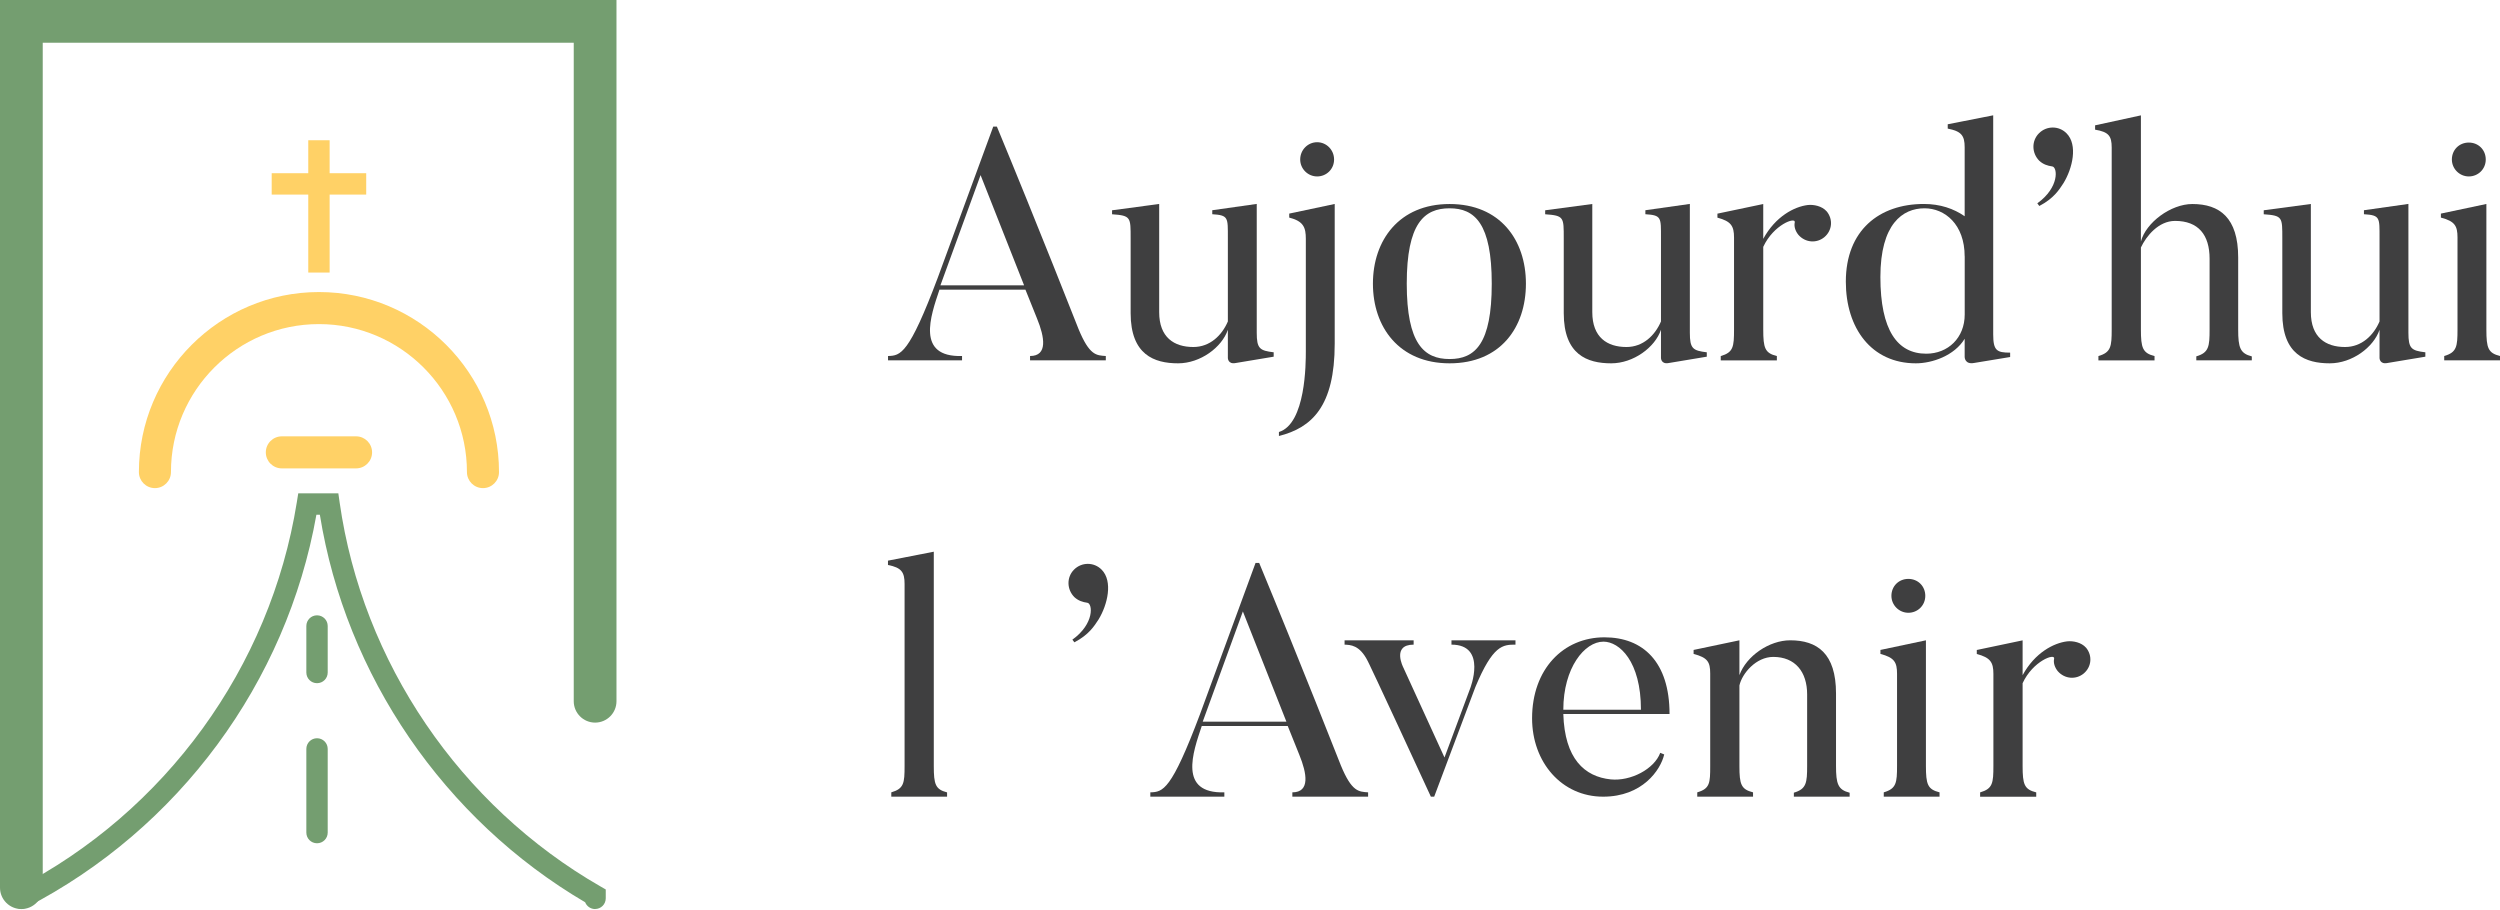
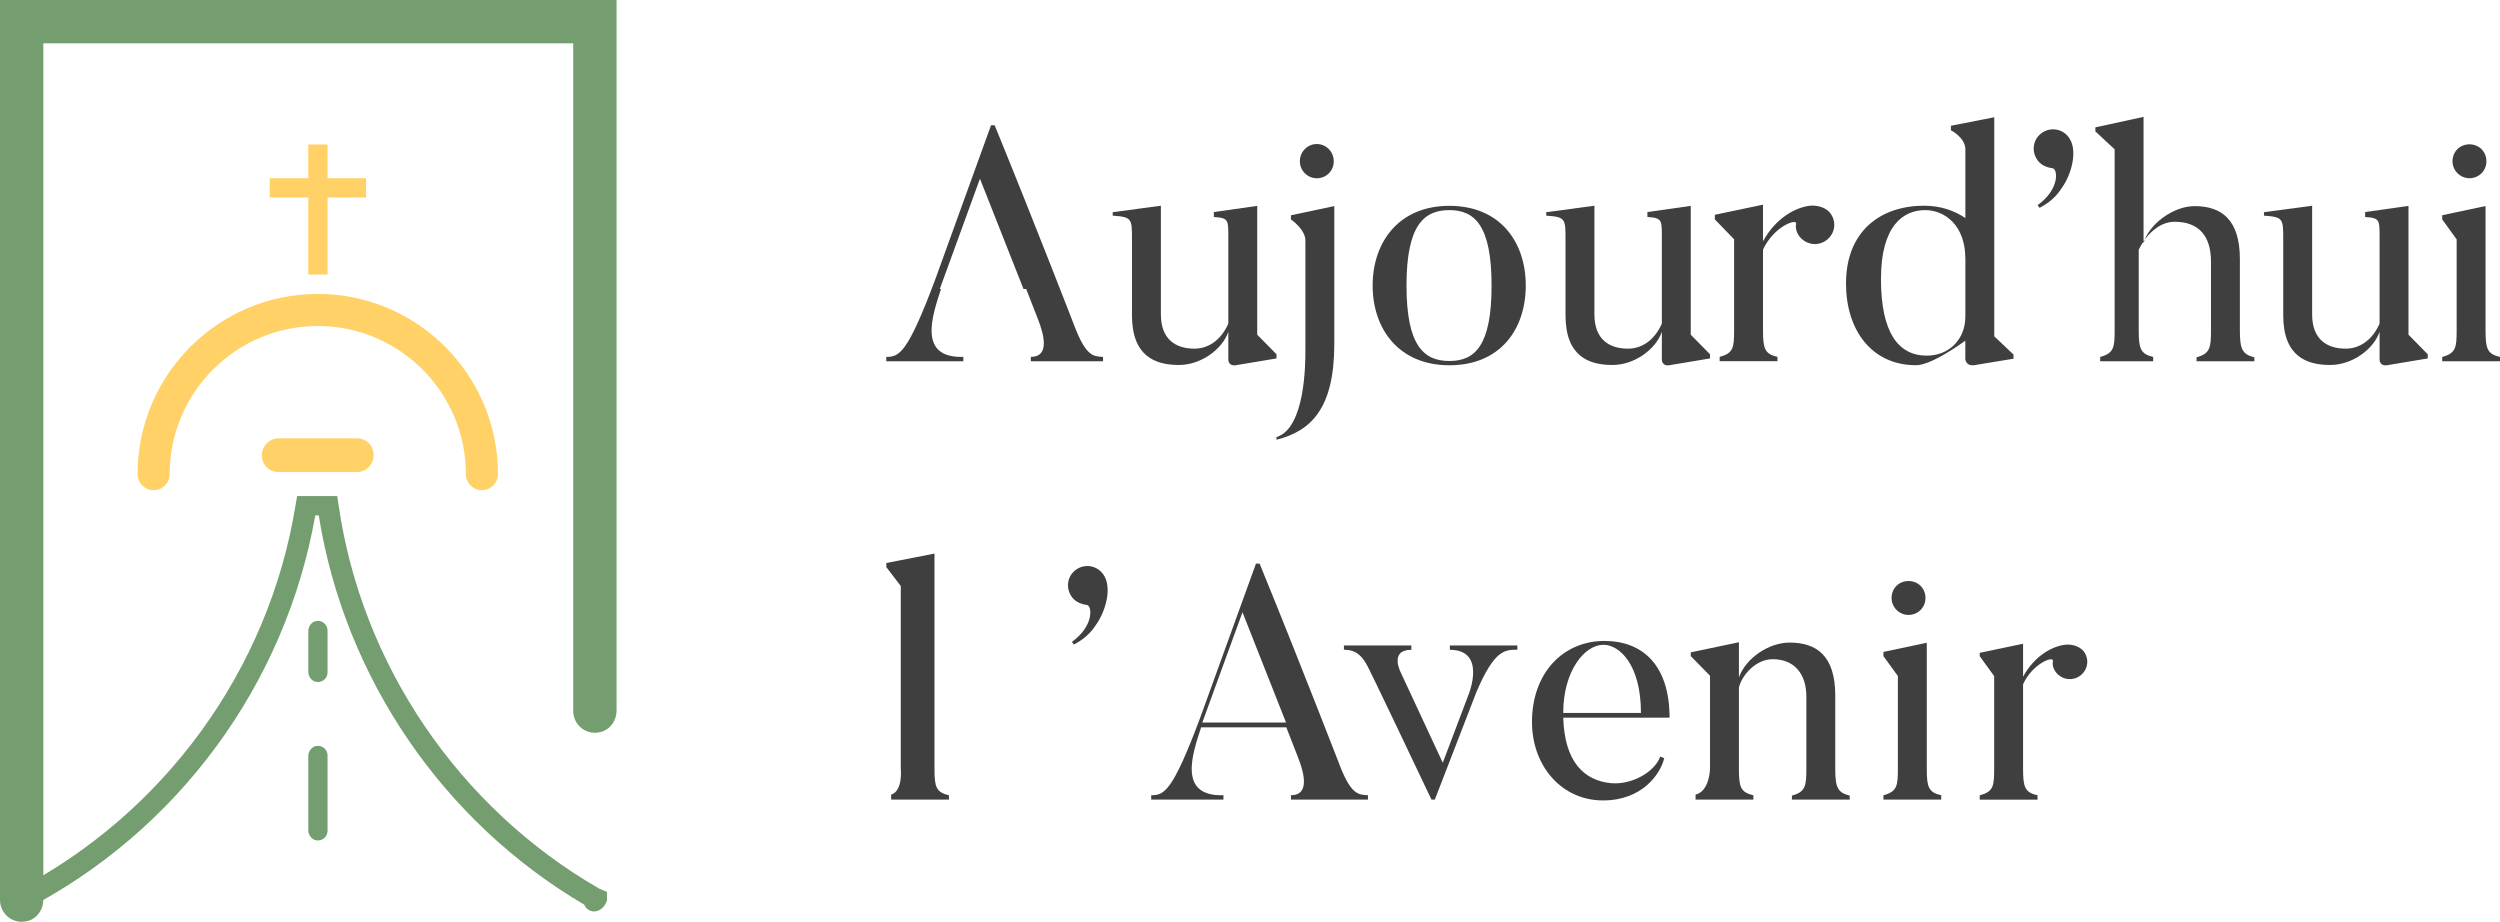
- <svg xmlns="http://www.w3.org/2000/svg" id="Calque_2" data-name="Calque 2" viewBox="0 0 519.44 188.88">
+ <svg xmlns="http://www.w3.org/2000/svg" id="Calque_2" data-name="Calque 2" viewBox="0 0 519 191.37">
  <defs>
    <style>
      .cls-1 {
        fill: #3f3f40;
      }

      .cls-2 {
        fill: #ffd166;
      }

      .cls-3 {
        fill: #749e70;
      }
    </style>
  </defs>
  <g id="Calque_4" data-name="Calque 4">
    <g>
      <g>
        <g>
-           <path class="cls-3" d="M4.44,188.88c-2.45,0-4.44-1.99-4.44-4.44V0H128.09V145.7c0,2.45-1.99,4.44-4.44,4.44s-4.44-1.99-4.44-4.44V8.88H8.88V184.44c0,2.45-1.99,4.44-4.44,4.44Z" />
+           <path class="cls-3" d="M5.94,191.14c-3.1,.96-5.94-1.33-5.94-4.28V0H128V147.52c0,1.96-1.19,3.79-3.06,4.38-3.1,.96-5.94-1.33-5.94-4.28V9H9V186.77c0,1.96-1.19,3.79-3.06,4.38Z" />
          <g>
-             <path class="cls-3" d="M123.65,188.88c-.94,0-1.74-.58-2.07-1.41-29.3-17.21-49.76-47.13-55.12-80.52h-.72c-6.19,34.88-28.62,65.29-60.29,81.61-1.09,.57-2.43,.13-2.99-.96-.56-1.09-.13-2.43,.96-2.99,30.98-15.97,52.76-45.96,58.25-80.24l.3-1.87h8.33l.27,1.91c4.73,33.18,24.99,62.99,54.18,79.76l1.11,.64v1.84c0,1.23-.99,2.22-2.22,2.22Z" />
-             <path class="cls-3" d="M65.87,141.95c-1.23,0-2.22-.99-2.22-2.22v-9.66c0-1.23,.99-2.22,2.22-2.22s2.22,.99,2.22,2.22v9.66c0,1.23-.99,2.22-2.22,2.22Z" />
-             <path class="cls-3" d="M65.87,175.21c-1.23,0-2.22-.99-2.22-2.22v-17.38c0-1.23,.99-2.22,2.22-2.22s2.22,.99,2.22,2.22v17.38c0,1.23-.99,2.22-2.22,2.22Z" />
+             <path class="cls-3" d="M123.36,189.22c-.94,0-1.74-.58-2.07-1.41-29.3-17.21-49.76-47.13-55.12-80.81h-.72c-6.19,35.18-28.62,65.59-60.29,81.91-1.09,.57-2.43,.13-2.99-.96-.56-1.09-.13-2.43,.96-2.99,30.98-15.97,52.76-45.96,58.25-80.24l.3-1.73h8.33l.27,1.76c4.73,33.18,24.99,62.99,54.18,79.76l1.54,.64v1.84c-.42,1.23-1.42,2.22-2.64,2.22Z" />
+             <path class="cls-3" d="M64,139.44v-8.4c0-1.02,.7-1.99,1.71-2.13,1.23-.17,2.29,.78,2.29,1.98v8.7c0,1.2-1.05,2.15-2.29,1.98-1.01-.14-1.71-1.11-1.71-2.13Z" />
+             <path class="cls-3" d="M64,172.32v-15.34c0-1.02,.7-1.99,1.71-2.13,1.23-.17,2.29,.78,2.29,1.98v15.65c0,1.2-1.05,2.15-2.29,1.98-1.01-.14-1.71-1.11-1.71-2.13Z" />
          </g>
        </g>
        <g>
-           <path class="cls-2" d="M100.35,101.42c-1.84,0-3.33-1.49-3.33-3.33,0-16.95-13.79-30.75-30.75-30.75s-30.75,13.79-30.75,30.75c0,1.84-1.49,3.33-3.33,3.33s-3.33-1.49-3.33-3.33c0-20.63,16.78-37.41,37.41-37.41s37.41,16.78,37.41,37.41c0,1.84-1.49,3.33-3.33,3.33Z" />
-           <path class="cls-2" d="M73.98,97.32h-15.42c-1.84,0-3.33-1.49-3.33-3.33s1.49-3.33,3.33-3.33h15.42c1.84,0,3.33,1.49,3.33,3.33s-1.49,3.33-3.33,3.33Z" />
+           <path class="cls-2" d="M100.05,101.76c-1.84,0-3.33-1.49-3.33-3.33,0-16.95-13.79-30.75-30.75-30.75s-30.75,13.79-30.75,30.75c0,1.84-1.49,3.33-3.33,3.33s-3.33-1.49-3.33-3.33c0-20.63,16.78-37.41,37.41-37.41s37.41,16.78,37.41,37.41c0,1.84-1.49,3.33-3.33,3.33Z" />
+           <path class="cls-2" d="M74.07,98h-16.27c-1.32,0-2.57-.73-3.1-1.94-1.13-2.57,.73-5.06,3.16-5.06h16.27c1.32,0,2.57,.73,3.1,1.94,1.13,2.57-.73,5.06-3.16,5.06Z" />
        </g>
        <g>
-           <rect class="cls-2" x="64.05" y="29.14" width="4.44" height="27.49" />
-           <rect class="cls-2" x="56.45" y="35.99" width="19.64" height="4.44" />
+           <rect class="cls-2" x="64" y="30" width="4" height="27" />
+           <rect class="cls-2" x="56" y="37" width="20" height="4" />
        </g>
      </g>
      <g>
-         <path class="cls-1" d="M229.75,74.87h-15.73v-.9c3.72,0,3.03-3.93,1.45-7.79l-2.41-6h-17.86c-1.86,5.52-4.9,14.07,4.69,13.79v.9h-15.38v-.9c2.62-.07,4.35-.35,10.34-16.28l11.52-31.38h.76c8.41,20.28,16.97,42.07,16.97,42.07,2.28,5.52,3.72,5.45,5.66,5.59v.9Zm-16.97-15.59l-9.04-22.9-8.34,22.9h17.38Z" />
-         <path class="cls-1" d="M264.64,74.11l-7.86,1.31c-1.66,.34-1.66-1.04-1.66-1.04v-5.86c-1.24,3.66-5.72,6.97-10.34,6.97-4.97,0-9.86-1.79-9.86-10.42v-15.52c0-4.41,.07-4.76-3.86-5.03v-.83l9.79-1.31v22.48c0,5.24,3.1,7.24,7.1,7.24,3.45,0,5.93-2.41,7.17-5.31v-17.38c0-4.21,.14-4.69-3.24-4.9v-.83l9.24-1.31v26.76c0,3.31,.62,3.72,3.52,4.07v.9Z" />
-         <path class="cls-1" d="M271.32,49.62c0-2.35-.48-3.66-3.45-4.41v-.83l9.45-2v29.04c0,13.03-4.76,17.45-11.59,19.17v-.83c5.59-1.72,5.59-14.35,5.59-16.76v-23.38Zm-1.17-16.48c0-2,1.59-3.59,3.52-3.59s3.52,1.59,3.52,3.59-1.59,3.52-3.52,3.52-3.52-1.59-3.52-3.52Z" />
-         <path class="cls-1" d="M301.19,75.49c-10.48,0-15.93-7.52-15.93-16.55s5.45-16.55,15.93-16.55,15.86,7.45,15.86,16.55-5.31,16.55-15.86,16.55Zm0-32.21c-5.31,0-8.9,3.17-8.9,15.66s3.59,15.66,8.9,15.66,8.76-3.17,8.76-15.66-3.52-15.66-8.76-15.66Z" />
-         <path class="cls-1" d="M354.63,74.11l-7.86,1.31c-1.66,.34-1.66-1.04-1.66-1.04v-5.86c-1.24,3.66-5.72,6.97-10.34,6.97-4.97,0-9.86-1.79-9.86-10.42v-15.52c0-4.41,.07-4.76-3.86-5.03v-.83l9.79-1.31v22.48c0,5.24,3.1,7.24,7.1,7.24,3.45,0,5.93-2.41,7.17-5.31v-17.38c0-4.21,.14-4.69-3.24-4.9v-.83l9.24-1.31v26.76c0,3.31,.62,3.72,3.52,4.07v.9Z" />
-         <path class="cls-1" d="M379.53,43.9c1.38,1.66,1.17,4-.48,5.38-1.59,1.31-3.93,1.17-5.38-.48-.62-.76-.96-1.72-.76-2.62,.21-1.17-4.41,.48-6.55,5.11v17.17c0,3.86,.34,4.9,2.83,5.52v.9h-11.66v-.9c2.62-.76,2.76-1.93,2.76-5.52v-19.1c0-2.41-.62-3.38-3.45-4.14v-.83l9.52-2v7.24c2.55-4.69,6.48-6.69,9.24-7.03,1.24-.14,2.97,.21,3.93,1.31Z" />
-         <path class="cls-1" d="M417.66,74.18l-7.52,1.24c-1.93,.34-1.93-1.24-1.93-1.24v-3.79c-2.14,3.52-6.76,5.1-10.14,5.1-9.24,0-14.55-7.31-14.55-16.97,0-10.69,6.97-16.14,16.21-16.14,3.38,0,6.21,.97,8.48,2.55v-14.35c0-2.41-.69-3.31-3.52-3.86v-.9l9.45-1.86v45.52c0,3.38,.76,3.79,3.52,3.79v.9Zm-9.45-20.9c0-6.69-4.14-10-8.34-10-4.55,0-9.17,3.24-9.17,14.28s3.52,15.93,9.52,15.93c4.55,0,8-3.31,8-8.14v-12.07Z" />
-         <path class="cls-1" d="M423.31,42.24c4.62-3.31,4.21-7.52,3.1-7.66-.96-.14-1.86-.41-2.69-1.17-1.59-1.59-1.65-4.14-.07-5.72,1.59-1.59,4.14-1.59,5.72,0,2.41,2.41,1.24,7.31-.62,10.35-.9,1.38-2,3.17-5.03,4.76l-.41-.55Z" />
-         <path class="cls-1" d="M467.86,74.87h-11.52v-.83c2.62-.76,2.76-2.07,2.76-5.59v-14.69c0-4.97-2.34-7.86-7.17-7.86-3.45,0-6,3.17-7.1,5.52v17.04c0,3.79,.34,4.9,2.83,5.52v.9h-11.66v-.9c2.62-.76,2.76-2,2.76-5.52V30.66c0-2.41-.62-3.24-3.45-3.72v-.9l9.52-2.07v26.21c1.03-3.93,6.21-7.79,10.69-7.79,5.66,0,9.52,2.83,9.52,11.1v14.97c0,3.79,.41,4.97,2.83,5.59v.83Z" />
-         <path class="cls-1" d="M503.93,74.11l-7.86,1.31c-1.66,.34-1.66-1.04-1.66-1.04v-5.86c-1.24,3.66-5.72,6.97-10.34,6.97-4.97,0-9.86-1.79-9.86-10.42v-15.52c0-4.41,.07-4.76-3.86-5.03v-.83l9.79-1.31v22.48c0,5.24,3.1,7.24,7.1,7.24,3.45,0,5.93-2.41,7.17-5.31v-17.38c0-4.21,.14-4.69-3.24-4.9v-.83l9.24-1.31v26.76c0,3.31,.62,3.72,3.52,4.07v.9Z" />
-         <path class="cls-1" d="M519.44,74.87h-11.59v-.9c2.62-.76,2.76-2,2.76-5.52v-19.1c0-2.41-.55-3.38-3.45-4.14v-.83l9.45-2v26.07c0,3.86,.35,4.9,2.83,5.52v.9Zm-10-41.73c0-2,1.52-3.52,3.52-3.52s3.52,1.52,3.52,3.52-1.59,3.52-3.52,3.52-3.52-1.59-3.52-3.52Z" />
+         <path class="cls-1" d="M229,75h-15v-.91c3.69,0,3-4.02,1.43-7.96l-2.39-6.13h-17.69c-1.84,5.63-4.85,14.37,4.64,14.09v.91h-16v-.9c2.61-.07,4.32-.35,10.29-16.43l11.46-31.67h.75c8.37,20.46,16.87,42.46,16.87,42.46,2.26,5.57,3.7,5.5,5.63,5.64v.9Zm-16.52-15l-9.04-22.9-8.34,22.9h17.38Z" />
+         <path class="cls-1" d="M265,74.41l-8.26,1.38c-1.74,.36-1.74-1.09-1.74-1.09v-5.82c-1.23,3.62-5.67,6.89-10.24,6.89-4.91,0-9.76-1.78-9.76-10.31v-15.48c0-4.57,.07-4.93-4-5.21v-.72l10-1.34v22.57c0,5.14,3.04,7.1,6.97,7.1,3.38,0,5.82-2.37,7.03-5.21v-17.59c0-3.89,.13-4.34-3-4.53v-1.03l9-1.28v26.74l4,4.07v.86Z" />
+         <path class="cls-1" d="M271,49.97c.03-2.35-3-4.41-3-4.41v-.87l9-1.91v28.65c0,13.5-4.93,18.07-12,19.86v-.55c6-1.85,6-15.41,6-18v-22.76Zm-1.15-16.48c0-2,1.59-3.59,3.52-3.59s3.52,1.59,3.52,3.59-1.59,3.52-3.52,3.52-3.52-1.59-3.52-3.52Z" />
+         <path class="cls-1" d="M300.89,75.83c-10.48,0-15.93-7.52-15.93-16.55s5.45-16.55,15.93-16.55,15.86,7.45,15.86,16.55-5.31,16.55-15.86,16.55Zm0-32.21c-5.31,0-8.9,3.17-8.9,15.66s3.59,15.66,8.9,15.66,8.76-3.17,8.76-15.66-3.52-15.66-8.76-15.66Z" />
+         <path class="cls-1" d="M355,74.41l-8.26,1.38c-1.74,.36-1.74-1.09-1.74-1.09v-5.82c-1.23,3.62-5.67,6.89-10.24,6.89-4.91,0-9.76-1.78-9.76-10.31v-15.48c0-4.57,.07-4.93-4-5.21v-.72l10-1.34v22.57c0,5.14,3.04,7.1,6.97,7.1,3.38,0,5.82-2.37,7.03-5.21v-17.59c0-3.89,.13-4.34-3-4.53v-1.03l9-1.28v26.74l4,4.07v.86Z" />
+         <path class="cls-1" d="M379.84,44.09c1.45,1.74,1.23,4.2-.51,5.65-1.67,1.38-4.13,1.23-5.65-.51-.65-.8-1.01-1.81-.8-2.76,.22-1.23-4.64,.51-6.88,5.36v16.74c0,3.86,.37,4.9,3,5.52v.9h-12v-.9c2.85-.76,3-1.93,3-5.52v-18.89l-4-4.14v-.95l10-2.1v7.61c2.68-4.93,6.81-7.03,9.71-7.39,1.3-.14,3.12,.22,4.13,1.38Z" />
+         <path class="cls-1" d="M418,74.47l-7.96,1.31c-2.04,.36-2.04-1.31-2.04-1.31v-3.75s-6.84,5.1-10.22,5.1c-9.24,0-14.55-7.31-14.55-16.97,0-10.69,6.97-16.14,16.21-16.14,3.38,0,6.21,.97,8.57,2.55v-14.35c-.09-2.41-3-3.86-3-3.86v-.94l9-1.77v45.48l4,3.79v.85Zm-10-20.85c0-6.69-4.14-10-8.34-10-4.55,0-9.17,3.24-9.17,14.28s3.52,15.93,9.52,15.93c4.55,0,8-3.31,8-8.14v-12.07Z" />
+         <path class="cls-1" d="M423.01,42.59c4.62-3.31,4.21-7.52,3.1-7.66-.96-.14-1.86-.41-2.69-1.17-1.59-1.59-1.65-4.14-.07-5.72,1.59-1.59,4.14-1.59,5.72,0,2.41,2.41,1.24,7.31-.62,10.35-.9,1.38-2,3.17-5.03,4.76l-.41-.55Z" />
+         <path class="cls-1" d="M468,75h-12v-.83c2.85-.76,3-2.07,3-5.59v-14.28c0-5.22-2.46-8.26-7.54-8.26-3.62,0-6.3,3.33-7.46,5.8v16.74c0,3.79,.37,4.9,3,5.52v.9h-11v-.9c2.85-.76,3-2,3-5.52V31l-4-3.72v-.84l10-2.18v26.24c1.02-3.89,6.14-7.71,10.58-7.71,5.6,0,9.42,2.8,9.42,10.99v14.81c0,3.79,.44,4.97,3,5.59v.83Z" />
+         <path class="cls-1" d="M504,74.41l-8.26,1.38c-1.74,.36-1.74-1.09-1.74-1.09v-5.82c-1.23,3.62-5.67,6.89-10.24,6.89-4.91,0-9.76-1.78-9.76-10.31v-15.48c0-4.57,.07-4.93-4-5.21v-.72l10-1.34v22.57c0,5.14,3.04,7.1,6.97,7.1,3.38,0,5.82-2.37,7.03-5.21v-17.59c0-3.89,.13-4.34-3-4.53v-1.03l9-1.28v26.74l4,4.07v.86Z" />
+         <path class="cls-1" d="M519,75h-12v-.9c2.85-.76,3-2,3-5.52v-18.89l-3-4.14v-.87l9-1.91v25.81c0,3.86,.37,4.9,3,5.52v.9Zm-9.86-41.52c0-2,1.52-3.52,3.52-3.52s3.52,1.52,3.52,3.52-1.59,3.52-3.52,3.52-3.52-1.59-3.52-3.52Z" />
      </g>
      <g>
-         <path class="cls-1" d="M196.78,165.53h-11.59v-.9c2.62-.76,2.76-1.93,2.76-5.45v-37.86c0-2.41-.62-3.38-3.45-3.93v-.9l9.52-1.86v44.56c0,3.79,.34,4.83,2.76,5.45v.9Z" />
-         <path class="cls-1" d="M222.82,132.9c4.62-3.31,4.21-7.52,3.1-7.66-.96-.14-1.86-.41-2.69-1.17-1.59-1.59-1.65-4.14-.07-5.72,1.59-1.59,4.14-1.59,5.72,0,2.41,2.41,1.24,7.31-.62,10.35-.9,1.38-2,3.17-5.03,4.76l-.41-.55Z" />
-         <path class="cls-1" d="M284.25,165.53h-15.73v-.9c3.72,0,3.03-3.93,1.45-7.79l-2.41-6h-17.86c-1.86,5.52-4.9,14.07,4.69,13.79v.9h-15.38v-.9c2.62-.07,4.35-.35,10.34-16.28l11.52-31.38h.76c8.41,20.28,16.97,42.07,16.97,42.07,2.28,5.52,3.72,5.45,5.66,5.59v.9Zm-16.97-15.59l-9.04-22.9-8.34,22.9h17.38Z" />
-         <path class="cls-1" d="M314.88,133.04v.9c-2.62,0-4.69,.07-8.34,8.83l-8.55,22.76h-.69c-12.21-26.48-13.1-28.14-13.1-28.14-1.72-3.45-3.66-3.38-4.83-3.45v-.9h14.35v.9c-4.62,0-2.14,4.76-2.14,4.76l8.55,18.69,5.31-14.28s3.66-9.17-3.86-9.17v-.9h13.31Z" />
-         <path class="cls-1" d="M345.78,156.77c-.76,3.24-4.55,8.76-12.69,8.76-8.62,0-14.76-7.17-14.76-16.28,0-10.21,6.48-16.83,15.04-16.83,8,0,13.52,5.11,13.52,15.93h-22.07c.28,9.31,4.41,13.03,9.86,13.59,4.14,.41,9.03-2.14,10.28-5.52l.83,.34Zm-4.83-9.31c0-10.07-4.48-14.14-7.79-14.14-3.93,0-8.34,5.45-8.34,14.14h16.14Z" />
-         <path class="cls-1" d="M384.31,165.53h-11.59v-.83c2.62-.76,2.76-2.07,2.76-5.59v-14.83c0-4.69-2.48-7.79-7.04-7.79-3.59,0-6.48,3.45-7.03,5.93v16.76c0,3.79,.35,4.83,2.83,5.45v.9h-11.59v-.9c2.62-.76,2.69-1.93,2.69-5.45v-19.24c0-2.41-.55-3.31-3.45-4.07v-.83l9.52-2v7.24c1.45-4,6.21-7.24,10.55-7.24,5.59,0,9.52,2.69,9.52,11.04v15.04c0,3.79,.41,4.97,2.83,5.59v.83Z" />
-         <path class="cls-1" d="M402.99,165.53h-11.59v-.9c2.62-.76,2.76-2,2.76-5.52v-19.1c0-2.41-.55-3.38-3.45-4.14v-.83l9.45-2v26.07c0,3.86,.35,4.9,2.83,5.52v.9Zm-10-41.73c0-2,1.52-3.52,3.52-3.52s3.52,1.52,3.52,3.52-1.59,3.52-3.52,3.52-3.52-1.59-3.52-3.52Z" />
-         <path class="cls-1" d="M433.42,134.56c1.38,1.66,1.17,4-.48,5.38-1.59,1.31-3.93,1.17-5.38-.48-.62-.76-.96-1.72-.76-2.62,.21-1.17-4.41,.48-6.55,5.11v17.17c0,3.86,.34,4.9,2.83,5.52v.9h-11.66v-.9c2.62-.76,2.76-1.93,2.76-5.52v-19.1c0-2.41-.62-3.38-3.45-4.14v-.83l9.52-2v7.24c2.55-4.69,6.48-6.69,9.24-7.03,1.24-.14,2.97,.21,3.93,1.31Z" />
+         <path class="cls-1" d="M197,166h-12v-1.03c2.51-.76,2-5.45,2-5.45v-37.86l-3-3.93v-.85l10-1.96v44.73c0,3.79,.37,4.83,3,5.45v.9Z" />
+         <path class="cls-1" d="M222.53,133.25c4.62-3.31,4.21-7.52,3.1-7.66-.96-.14-1.86-.41-2.69-1.17-1.59-1.59-1.65-4.14-.07-5.72,1.59-1.59,4.14-1.59,5.72,0,2.41,2.41,1.24,7.31-.62,10.35-.9,1.38-2,3.17-5.03,4.76l-.41-.55Z" />
+         <path class="cls-1" d="M284,166h-16v-.91c3.69,0,3-4.02,1.43-7.96l-2.39-6.13h-17.69c-1.84,5.63-4.85,14.37,4.64,14.09v.91h-15v-.9c2.61-.07,4.32-.35,10.29-16.43l11.46-31.67h.75c8.37,20.46,16.87,42.46,16.87,42.46,2.26,5.57,3.7,5.5,5.63,5.64v.9Zm-17.02-16l-9.04-22.9-8.34,22.9h17.38Z" />
+         <path class="cls-1" d="M315,134v.88c-2.66,0-4.75,.07-8.46,8.7l-8.67,22.42h-.7c-12.37-26.09-13.28-27.72-13.28-27.72-1.75-3.4-3.71-3.33-4.89-3.4v-.88h14v.9c-4.7,0-2.18,4.76-2.18,4.76l8.7,18.69,5.4-14.28s3.72-9.17-3.93-9.17v-.9h14Z" />
+         <path class="cls-1" d="M345.49,157.41c-.76,3.24-4.55,8.76-12.69,8.76-8.62,0-14.76-7.17-14.76-16.28,0-10.21,6.48-16.83,15.04-16.83,8,0,13.52,5.11,13.52,15.93h-22.07c.28,9.31,4.41,13.03,9.86,13.59,4.14,.41,9.03-2.14,10.28-5.52l.83,.34Zm-4.83-9.41c0-10.07-4.48-14.14-7.79-14.14-3.93,0-8.34,5.45-8.34,14.14h16.14Z" />
+         <path class="cls-1" d="M384,166h-12v-.83c2.85-.76,3-2.07,3-5.59v-14.98c0-4.67-2.47-7.75-7-7.75-3.57,0-6.45,3.43-7,5.9v16.9c0,3.79,.37,4.83,3,5.45v.9h-12v-1.03c2.98-.76,3-5.45,3-5.45v-19.24l-4-4.07v-.78l10-2.1v7.29c1.44-3.99,6.19-7.22,10.52-7.22,5.57,0,9.48,2.68,9.48,11v15.18c0,3.79,.44,4.97,3,5.59v.83Z" />
+         <path class="cls-1" d="M403,166h-12v-.9c2.85-.76,3-2,3-5.52v-19.23l-3-4.14v-.87l9-1.91v26.15c0,3.86,.37,4.9,3,5.52v.9Zm-10.31-41.86c0-2,1.52-3.52,3.52-3.52s3.52,1.52,3.52,3.52-1.59,3.52-3.52,3.52-3.52-1.59-3.52-3.52Z" />
+         <path class="cls-1" d="M432.46,135.06c1.3,1.57,1.11,3.78-.46,5.09-1.5,1.24-3.72,1.11-5.09-.46-.59-.72-.91-1.63-.72-2.48,.2-1.11-4.17,.46-6.2,4.83v17.55c0,3.86,.37,4.9,3,5.52v.9h-12v-.9c2.85-.76,3-1.93,3-5.52v-19.23l-3-4.14v-.69l9-1.89v6.85c2.41-4.43,6.13-6.33,8.74-6.65,1.17-.13,2.8,.2,3.72,1.24Z" />
      </g>
    </g>
  </g>
</svg>
